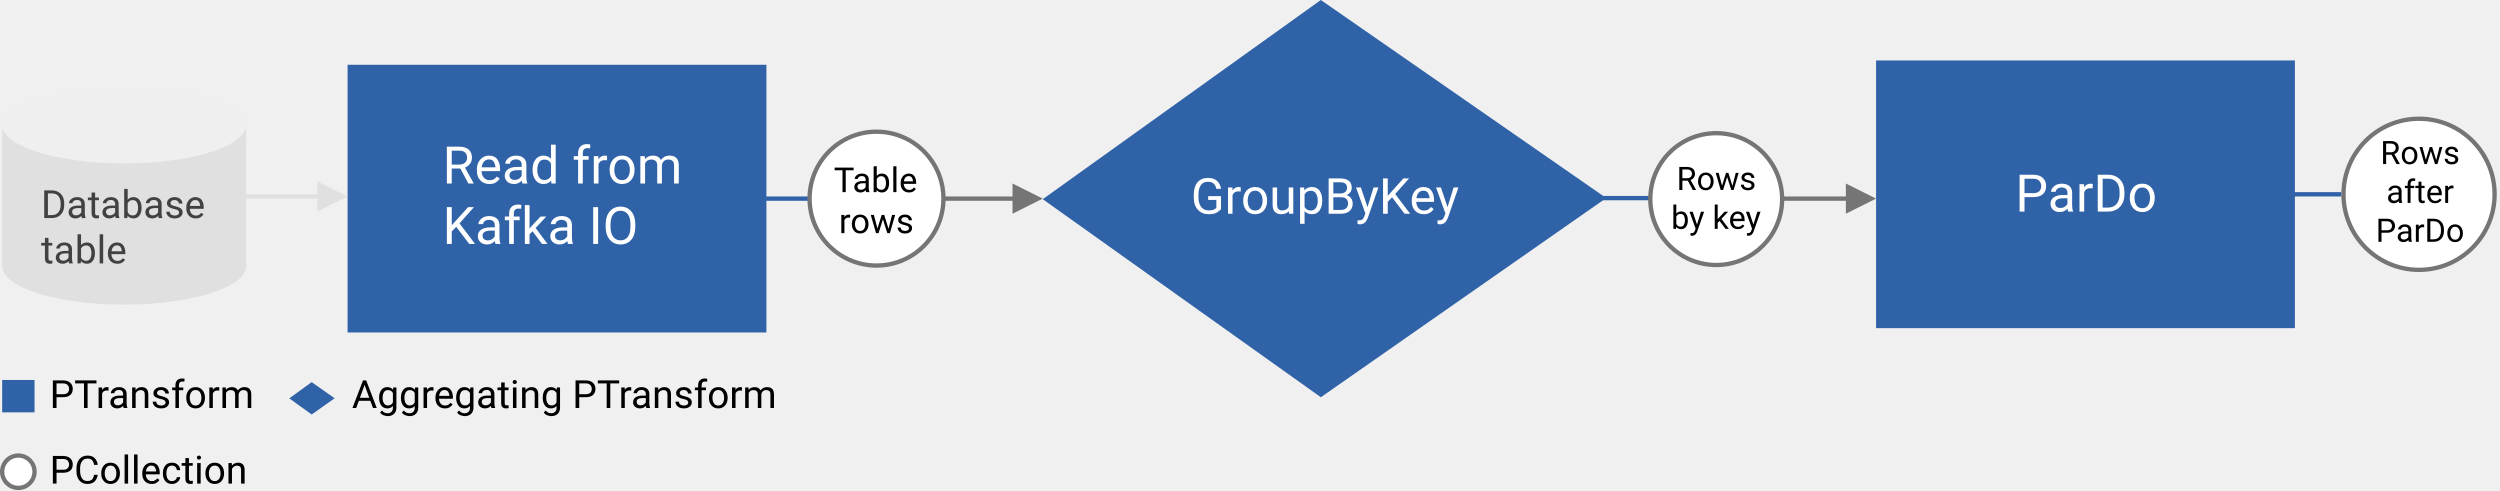
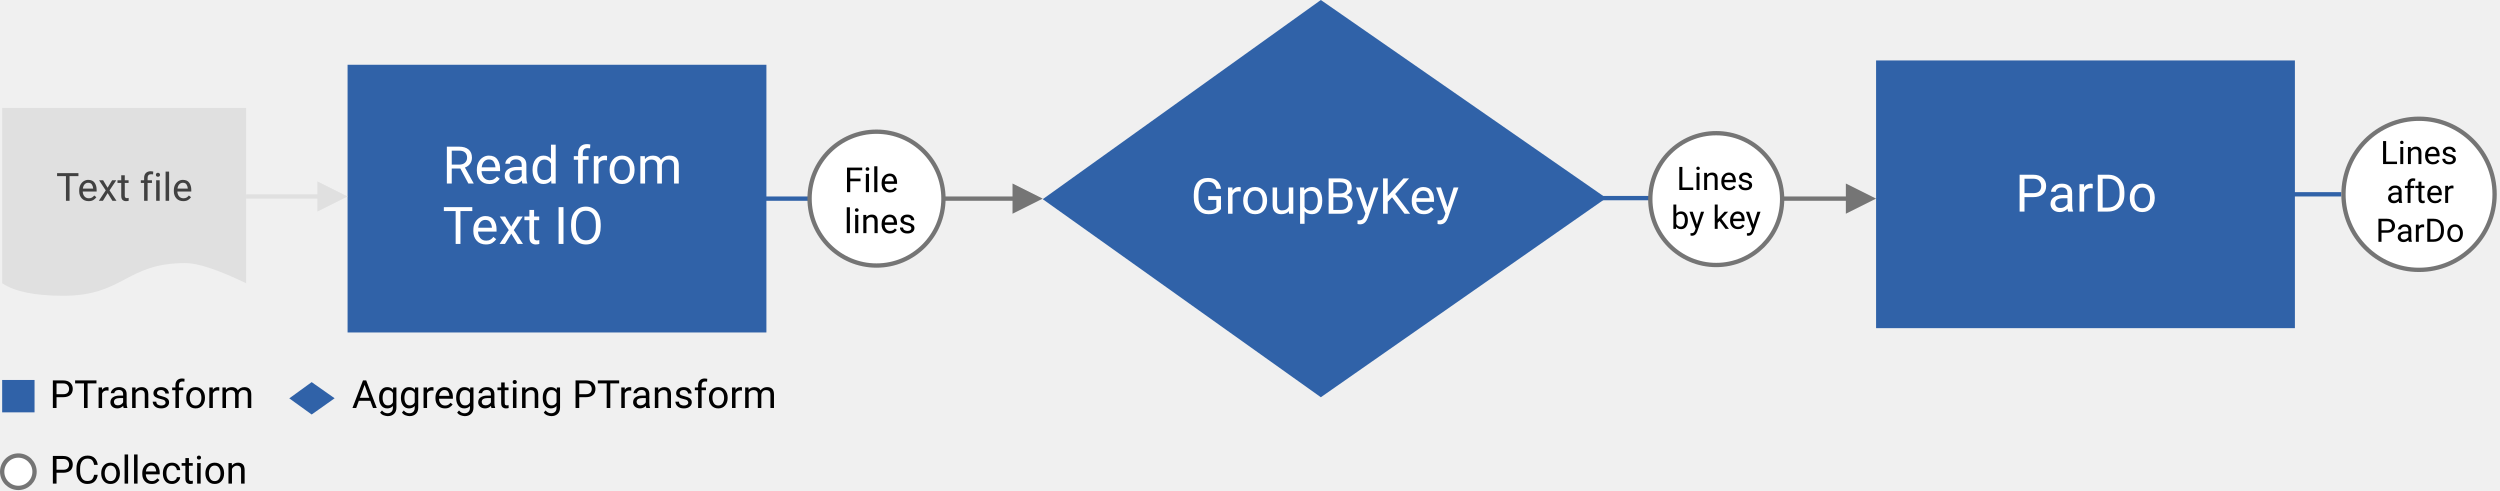
<svg xmlns="http://www.w3.org/2000/svg" width="1158px" height="227px" viewBox="0 0 1158 227" version="1.1">
  <g id="unwindowed-pipeline-bounded" transform="translate(1, 0)">
    <g id="Legend" transform="translate(0, 172)">
      <rect id="PTransform-symbol" fill="#3062A8" x="0" y="4" width="15" height="15" />
      <text id="PTransform" font-family="Roboto-Regular, Roboto" font-size="18" font-weight="normal" fill="#000000">
        <tspan x="22" y="17">PTransform</tspan>
      </text>
      <text id="Aggregation" font-family="Roboto-Regular, Roboto" font-size="18" font-weight="normal" fill="#000000">
        <tspan x="162" y="17">Aggregating PTransform</tspan>
      </text>
      <text id="PCollection" font-family="Roboto-Regular, Roboto" font-size="18" font-weight="normal" fill="#000000">
        <tspan x="22" y="52">PCollection</tspan>
      </text>
      <circle id="PCollection-symbol" fill="#FFFFFF" stroke="#757575" stroke-width="2" cx="7.5" cy="46.5" r="7.5" />
      <path d="M143.364,5 L154,12.478 L143.364,20 L133,12.522 L143.364,5 Z" id="Rectangle" fill="#3062A8" />
    </g>
    <path d="M1072.5,80 L1072.5,100" id="Directed-edge" stroke="#3062A8" stroke-width="2" stroke-linecap="square" transform="translate(1072.5, 90) rotate(-90) translate(-1072.5, -90) " />
    <g id="PCollection" transform="translate(1084.5, 55)">
      <circle id="PCollection-symbol" stroke="#757575" stroke-width="2" fill="#FFFFFF" cx="35" cy="35" r="35" />
-       <text id="Rows-after-ParDo" font-family="Roboto-Regular, Roboto" font-size="15" font-weight="normal" fill="#000000">
-         <tspan x="17.102" y="21">Rows </tspan>
+       <text id="Lines-after-ParDo" font-family="Roboto-Regular, Roboto" font-size="15" font-weight="normal" fill="#000000">
+         <tspan x="17.102" y="21">Lines </tspan>
        <tspan x="19.855" y="39">after </tspan>
        <tspan x="14.956" y="57">ParDo</tspan>
      </text>
    </g>
    <g id="PTransform" transform="translate(868, 28)">
      <rect id="PTransform-symbol" fill="#3062A8" x="0" y="0" width="194" height="124" />
      <text id="ParDo" font-family="Roboto-Regular, Roboto" font-size="24" font-weight="normal" fill="#FFFFFF">
        <tspan x="64.5" y="70">ParDo</tspan>
      </text>
    </g>
    <g id="Directed-edge" transform="translate(741.55, 90.765)">
      <path d="M10.5,-9 L10.5,11" id="Line" stroke="#3062A8" stroke-width="2" stroke-linecap="square" transform="translate(10.5, 1) rotate(-90) translate(-10.5, -1) " />
      <path id="Line" d="M112.45,2.235 L83.45,2.235 L83.45,0.235 L112.45,0.235 L112.45,-5.765 L126.45,1.235 L112.45,8.235 L112.45,2.235 Z" fill="#757575" fill-rule="nonzero" />
    </g>
    <g id="PCollection" transform="translate(763, 61)">
      <circle id="PCollection-symbol" stroke="#757575" stroke-width="2" fill="#FFFFFF" cx="30.953" cy="31.221" r="30.53" />
-       <text id="Rows-by-key" font-family="Roboto-Regular, Roboto" font-size="15" font-weight="normal" fill="#000000">
-         <tspan x="12.617" y="27">Rows </tspan>
+       <text id="Lines-by-key" font-family="Roboto-Regular, Roboto" font-size="15" font-weight="normal" fill="#000000">
+         <tspan x="12.617" y="27">Lines</tspan>
        <tspan x="10.079" y="45">by key</tspan>
      </text>
    </g>
    <g id="PTransform" transform="translate(482, 0)">
      <polygon id="Aggregation-PTransform-symbol" fill="#3062A8" points="128.814 0 261 91.733 128.814 184 0 92.267" />
      <text id="GroupByKey" font-family="Roboto-Regular, Roboto" font-size="23" font-weight="normal" fill="#FFFFFF">
        <tspan x="68.581" y="99">GroupByKey</tspan>
      </text>
    </g>
    <g id="Directed-edge" transform="translate(353, 90.5)">
      <path d="M11,-8.5 L11,11.5" id="Line" stroke="#3062A8" stroke-width="2" stroke-linecap="square" transform="translate(11, 1.5) rotate(-90) translate(-11, -1.5) " />
      <path id="Path-2" d="M115,2.5 L83,2.5 L83,0.5 L115,0.5 L115,-5.5 L129,1.5 L115,8.5 L115,2.5 Z" fill="#757575" fill-rule="nonzero" />
    </g>
    <g id="PCollection" transform="translate(374, 61)">
      <circle id="PCollection-symbol" stroke="#757575" stroke-width="2" fill="#FFFFFF" cx="31" cy="31" r="31" />
-       <text id="Table-rows" font-family="Roboto-Regular, Roboto" font-size="16" font-weight="normal" fill="#000000">
-         <tspan x="11.207" y="28">Table </tspan>
-         <tspan x="13.594" y="47">rows</tspan>
+       <text id="File-lines" font-family="Roboto-Regular, Roboto" font-size="16" font-weight="normal" fill="#000000">
+         <tspan x="16" y="28">File</tspan>
+         <tspan x="16" y="47">lines</tspan>
      </text>
    </g>
    <g id="PTransform" transform="translate(160, 30)">
      <rect id="PTransform-symbol" fill="#3062A8" x="0" y="0" width="194" height="124" />
-       <text id="Read-from-Kafka-IO" font-family="Roboto-Regular, Roboto" font-size="24" font-weight="normal" fill="#FFFFFF">
+       <text id="Read-from-Text-IO" font-family="Roboto-Regular, Roboto" font-size="24" font-weight="normal" fill="#FFFFFF">
        <tspan x="44" y="55">Read from </tspan>
-         <tspan x="44" y="83">Kafka IO</tspan>
+         <tspan x="44" y="83">Text IO</tspan>
      </text>
    </g>
    <path id="Directed-edge" d="M146,92 L113,92 L113,90 L146,90 L146,84 L160,91 L146,98 L146,92 Z" fill="#E0E0E0" fill-rule="nonzero" />
-     <g id="Database" transform="translate(0, 40)">
-       <g id="Database-symbol" transform="translate(0, 0)">
-         <ellipse id="Oval" fill="#E0E0E0" cx="56.5" cy="83.263" rx="56.5" ry="17.842" />
-         <rect id="Rectangle" fill="#E0E0E0" x="0" y="17.842" width="113" height="65.421" />
-         <ellipse id="Oval" fill="#EFEFEF" cx="56.5" cy="17.842" rx="56.5" ry="17.842" />
-       </g>
-       <text id="Database-table" font-family="Roboto-Regular, Roboto" font-size="18" font-weight="normal" fill="#414141">
-         <tspan x="18" y="61">Database </tspan>
-         <tspan x="18" y="82">table</tspan>
+     <g id="Document" transform="translate(0, 50)">
+       <path d="M0,0 L0,81.188 C5.739,85.063 15.169,87 28.289,87 C56.5,87 57.203,71.858 84.878,71.858 C90.694,71.858 100.068,74.968 113,81.188 L113,0 L0,0 Z" id="Document-symbol" fill="#E0E0E0" />
+       <text id="Text-file" font-family="Roboto-Regular, Roboto" font-size="18" font-weight="normal" fill="#414141">
+         <tspan x="25" y="43">Text file</tspan>
      </text>
    </g>
  </g>
</svg>
